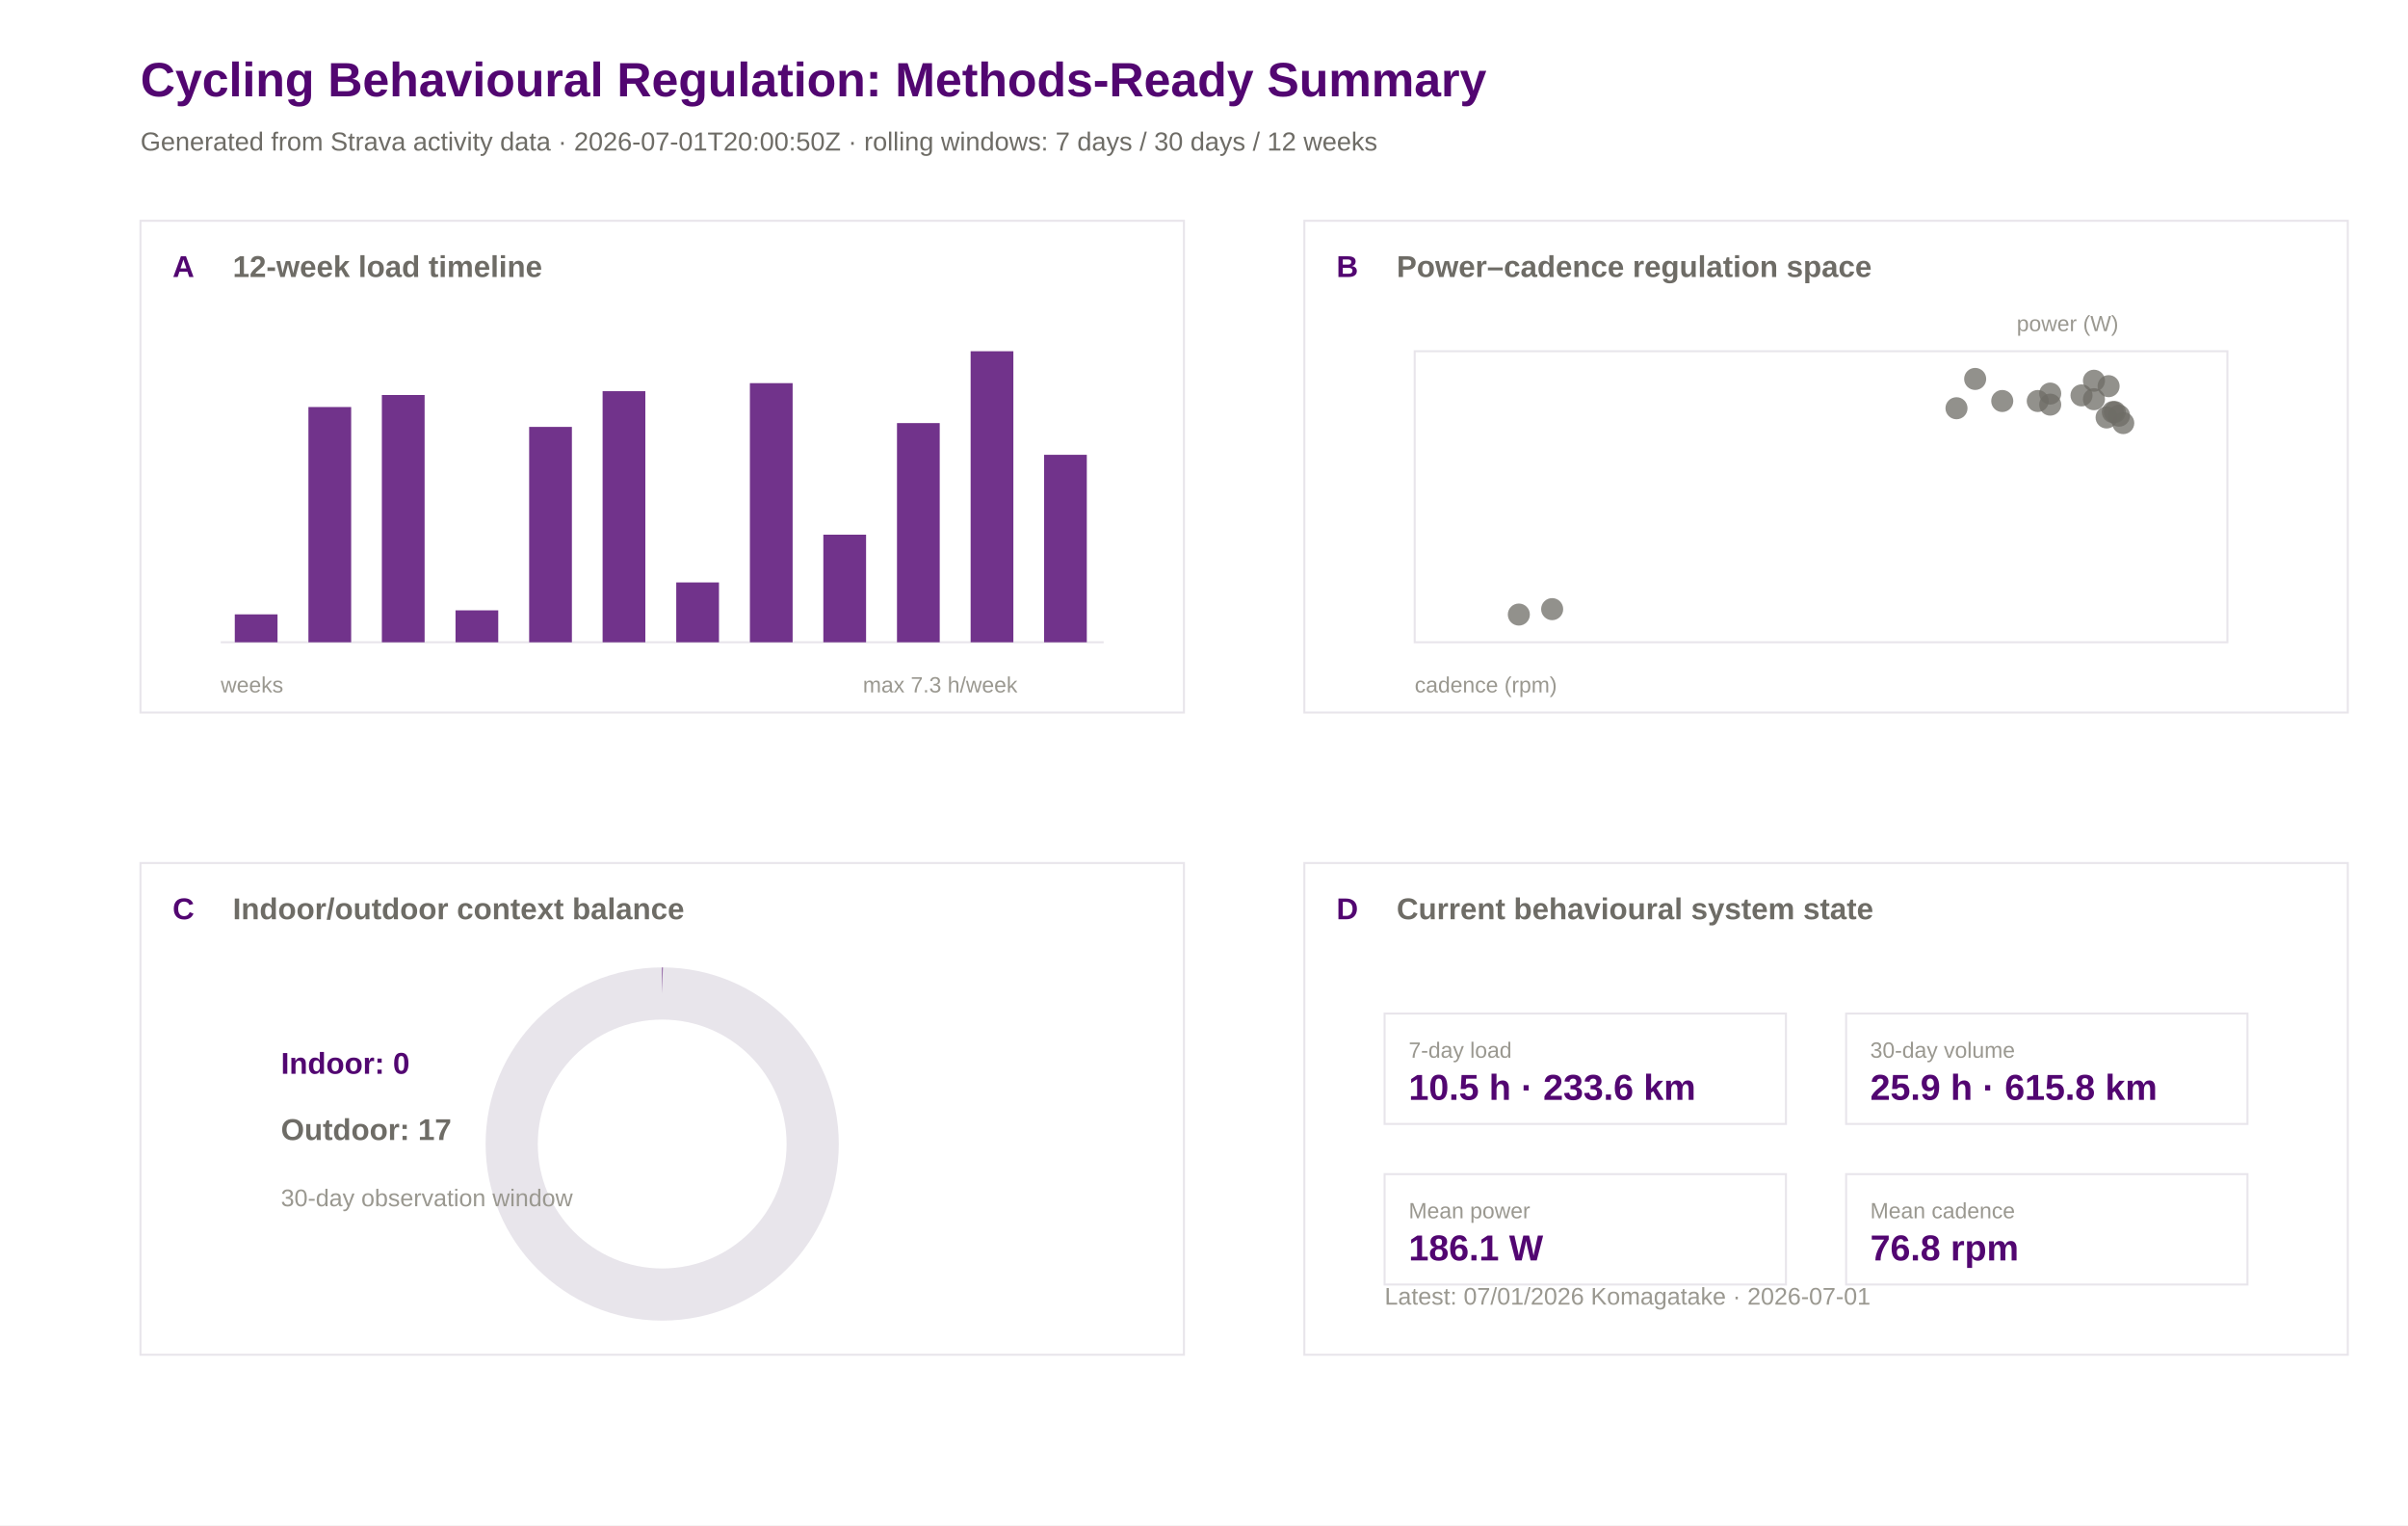
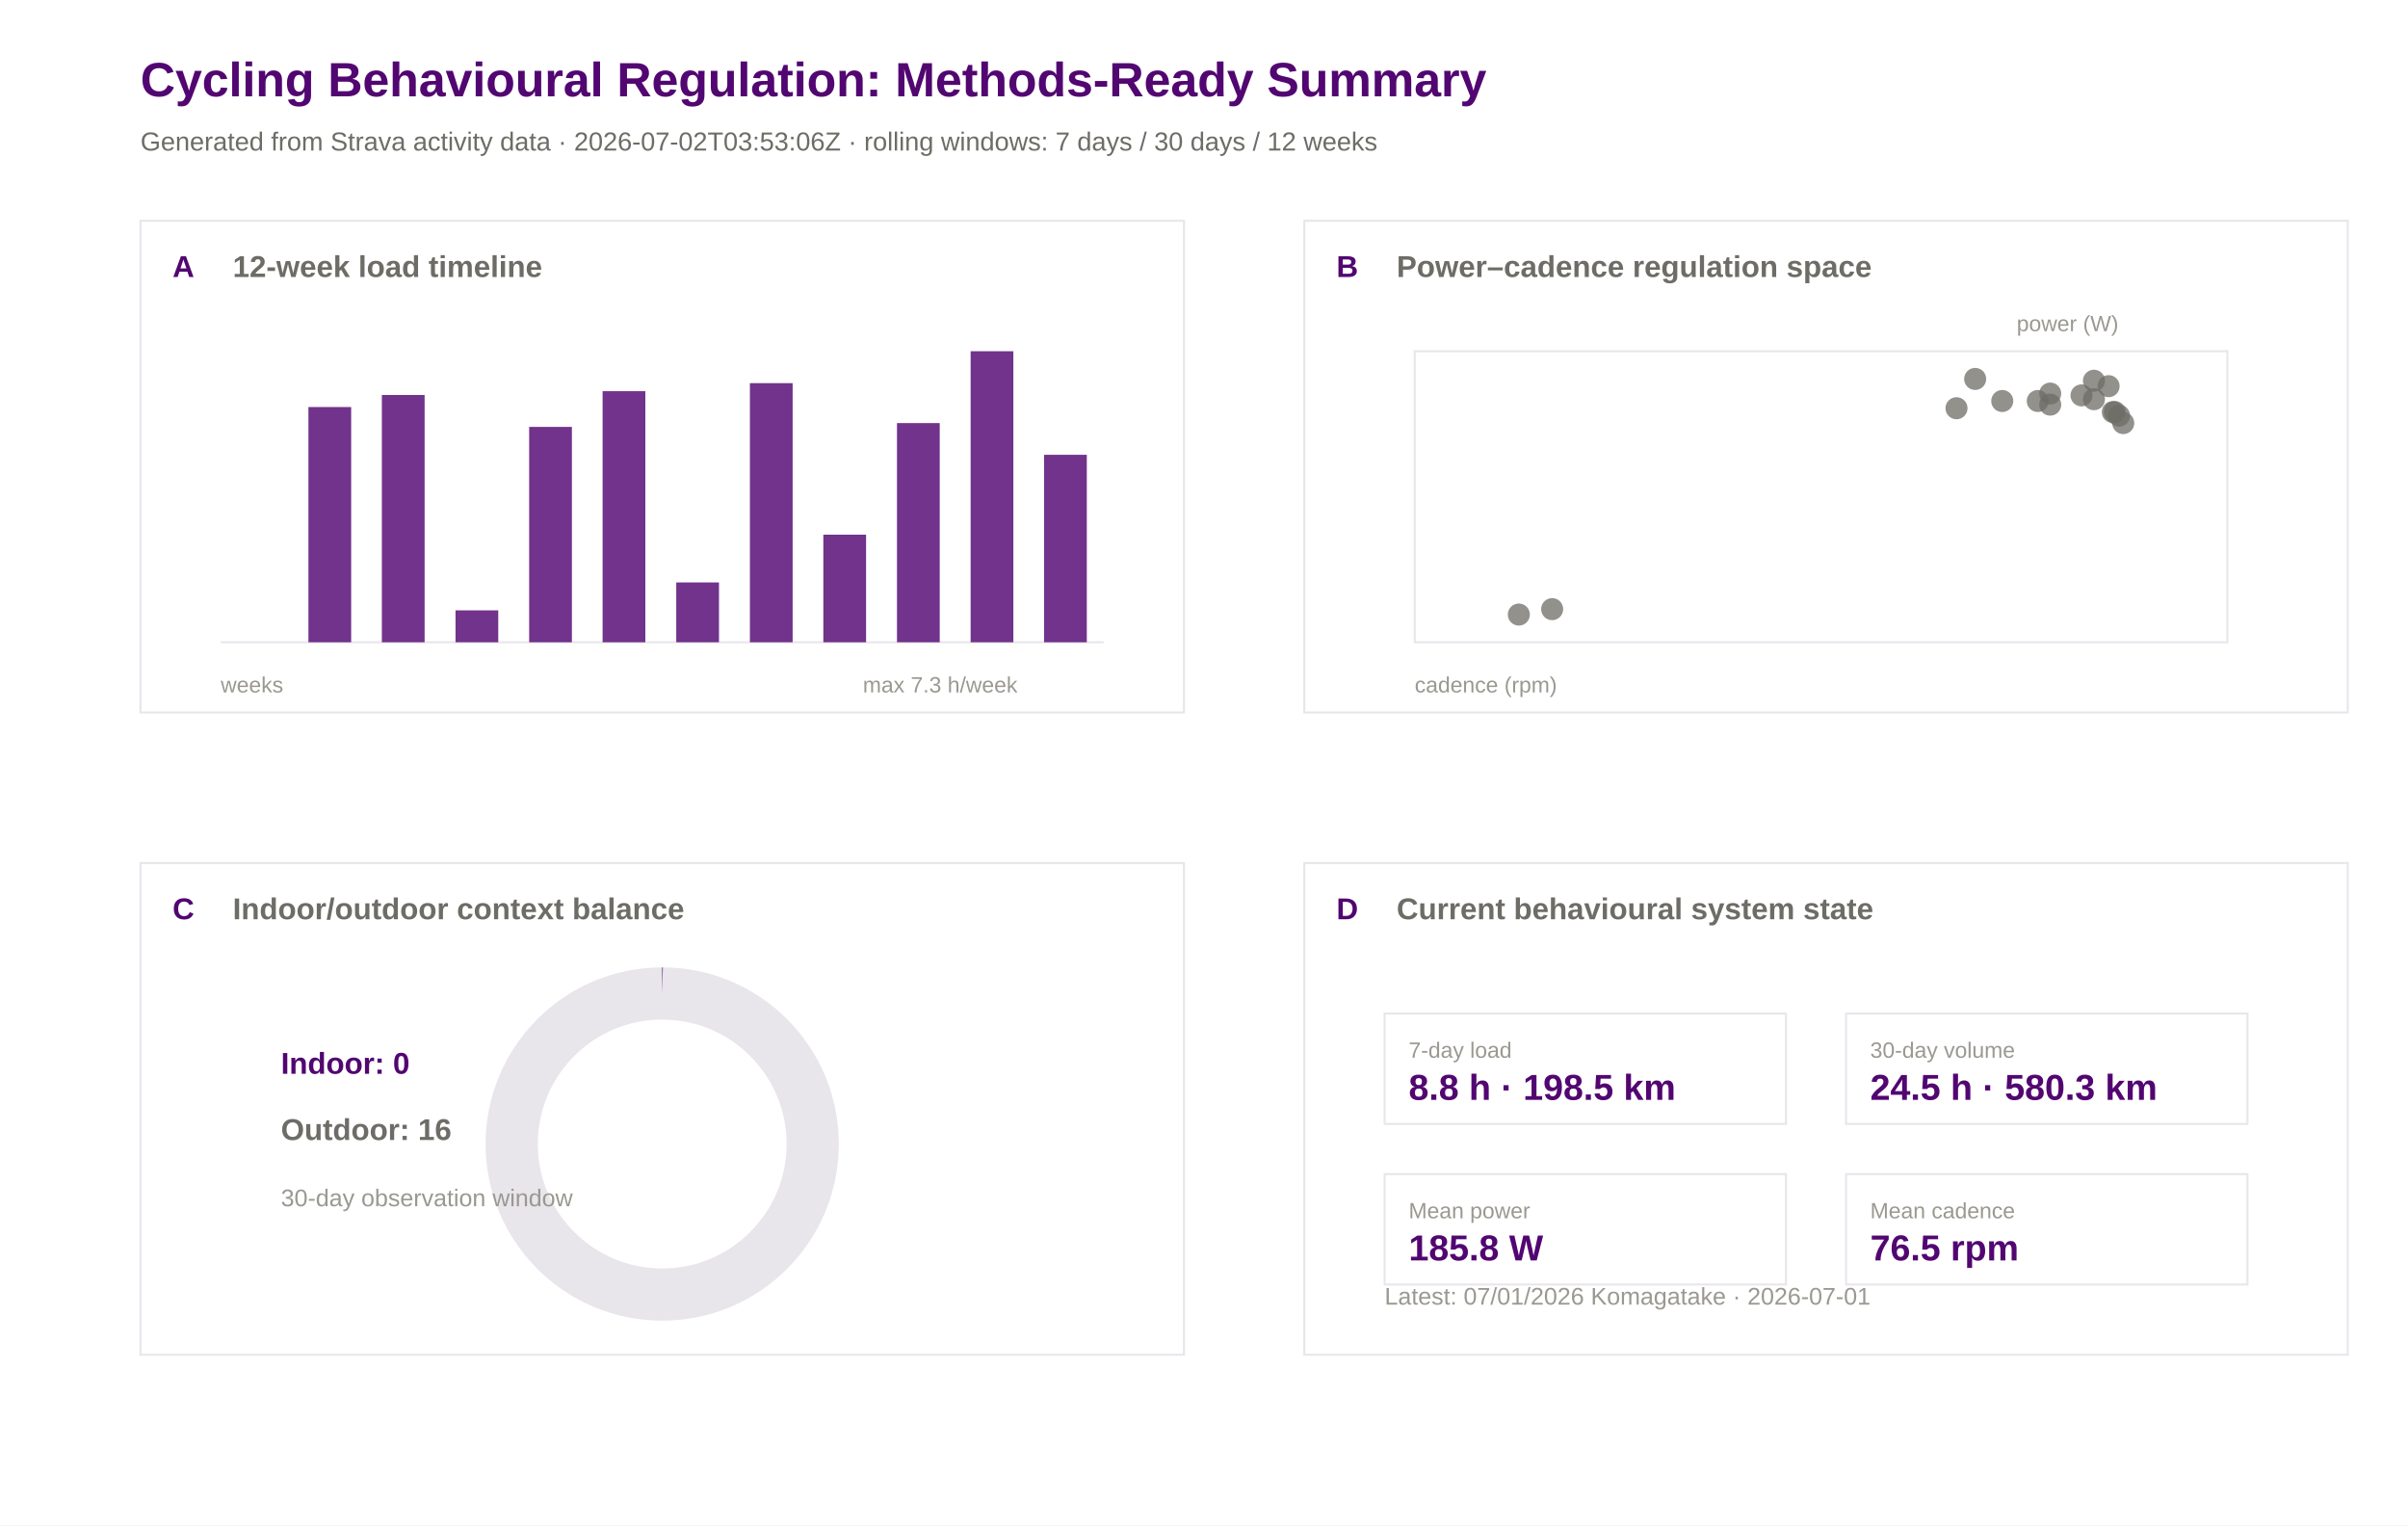
<svg xmlns="http://www.w3.org/2000/svg" width="1200" height="760" viewBox="0 0 1200 760">
  <rect width="100%" height="100%" fill="#ffffff" />
  <text x="70.0" y="48.0" font-family="Arial" font-size="24" font-weight="600" fill="#520671">Cycling Behavioural Regulation: Methods-Ready Summary</text>
-   <text x="70.0" y="75.0" font-family="Arial" font-size="13" font-weight="400" fill="#6e6c66">Generated from Strava activity data · 2026-07-01T20:00:50Z · rolling windows: 7 days / 30 days / 12 weeks</text>
+   <text x="70.0" y="75.0" font-family="Arial" font-size="13" font-weight="400" fill="#6e6c66">Generated from Strava activity data · 2026-07-02T03:53:06Z · rolling windows: 7 days / 30 days / 12 weeks</text>
  <rect x="70" y="110" width="520" height="245" fill="#ffffff" stroke="#e8e5eb" stroke-width="1" />
  <text x="86.0" y="138.0" font-family="Arial" font-size="15" font-weight="600" fill="#520671">A</text>
  <text x="116.0" y="138.0" font-family="Arial" font-size="15" font-weight="600" fill="#6e6c66">12-week load timeline</text>
  <rect x="650" y="110" width="520" height="245" fill="#ffffff" stroke="#e8e5eb" stroke-width="1" />
  <text x="666.0" y="138.0" font-family="Arial" font-size="15" font-weight="600" fill="#520671">B</text>
  <text x="696.0" y="138.0" font-family="Arial" font-size="15" font-weight="600" fill="#6e6c66">Power–cadence regulation space</text>
  <rect x="70" y="430" width="520" height="245" fill="#ffffff" stroke="#e8e5eb" stroke-width="1" />
  <text x="86.0" y="458.0" font-family="Arial" font-size="15" font-weight="600" fill="#520671">C</text>
  <text x="116.0" y="458.0" font-family="Arial" font-size="15" font-weight="600" fill="#6e6c66">Indoor/outdoor context balance</text>
  <rect x="650" y="430" width="520" height="245" fill="#ffffff" stroke="#e8e5eb" stroke-width="1" />
  <text x="666.0" y="458.0" font-family="Arial" font-size="15" font-weight="600" fill="#520671">D</text>
  <text x="696.0" y="458.0" font-family="Arial" font-size="15" font-weight="600" fill="#6e6c66">Current behavioural system state</text>
  <line x1="110" y1="320" x2="550" y2="320" stroke="#e8e5eb" />
-   <rect x="117.0" y="306.1" width="21.3" height="13.9" fill="#520671" opacity="0.82" />
+   <rect x="117.0" y="320.0" width="21.3" height="0.0" fill="#520671" opacity="0.82" />
  <rect x="153.7" y="202.8" width="21.3" height="117.2" fill="#520671" opacity="0.82" />
  <rect x="190.3" y="196.8" width="21.3" height="123.2" fill="#520671" opacity="0.82" />
  <rect x="227.0" y="304.1" width="21.3" height="15.9" fill="#520671" opacity="0.82" />
  <rect x="263.7" y="212.7" width="21.3" height="107.3" fill="#520671" opacity="0.82" />
  <rect x="300.3" y="194.9" width="21.3" height="125.1" fill="#520671" opacity="0.82" />
  <rect x="337.0" y="290.2" width="21.3" height="29.8" fill="#520671" opacity="0.82" />
  <rect x="373.7" y="190.9" width="21.3" height="129.1" fill="#520671" opacity="0.82" />
  <rect x="410.3" y="266.4" width="21.3" height="53.6" fill="#520671" opacity="0.82" />
  <rect x="447.0" y="210.8" width="21.3" height="109.2" fill="#520671" opacity="0.82" />
  <rect x="483.7" y="175.0" width="21.3" height="145.0" fill="#520671" opacity="0.82" />
  <rect x="520.3" y="226.6" width="21.3" height="93.4" fill="#520671" opacity="0.82" />
  <text x="110.0" y="345.0" font-family="Arial" font-size="11" font-weight="400" fill="#9a9890">weeks</text>
  <text x="430.0" y="345.0" font-family="Arial" font-size="11" font-weight="400" fill="#9a9890">max 7.3 h/week</text>
  <rect x="705" y="175" width="405" height="145" fill="#ffffff" stroke="#e8e5eb" />
-   <circle cx="1049.8" cy="208.0" r="5.5" fill="#6e6c66" opacity="0.75" />
  <circle cx="1043.5" cy="189.7" r="5.5" fill="#6e6c66" opacity="0.75" />
  <circle cx="1037.3" cy="197.0" r="5.5" fill="#6e6c66" opacity="0.75" />
  <circle cx="1043.5" cy="198.9" r="5.5" fill="#6e6c66" opacity="0.75" />
  <circle cx="984.3" cy="188.8" r="5.5" fill="#6e6c66" opacity="0.75" />
  <circle cx="1021.7" cy="196.1" r="5.5" fill="#6e6c66" opacity="0.75" />
  <circle cx="1053.9" cy="205.3" r="5.5" fill="#6e6c66" opacity="0.75" />
  <circle cx="1050.8" cy="192.4" r="5.5" fill="#6e6c66" opacity="0.75" />
  <circle cx="1058.1" cy="210.8" r="5.5" fill="#6e6c66" opacity="0.75" />
  <circle cx="997.8" cy="199.8" r="5.5" fill="#6e6c66" opacity="0.75" />
  <circle cx="1021.7" cy="201.6" r="5.5" fill="#6e6c66" opacity="0.75" />
  <circle cx="975.0" cy="203.4" r="5.5" fill="#6e6c66" opacity="0.75" />
  <circle cx="1015.5" cy="199.8" r="5.5" fill="#6e6c66" opacity="0.75" />
  <circle cx="756.9" cy="306.2" r="5.5" fill="#6e6c66" opacity="0.75" />
  <circle cx="773.5" cy="303.5" r="5.5" fill="#6e6c66" opacity="0.75" />
  <circle cx="1052.9" cy="205.3" r="5.5" fill="#6e6c66" opacity="0.75" />
  <circle cx="1056.0" cy="207.1" r="5.5" fill="#6e6c66" opacity="0.75" />
  <text x="705.0" y="345.0" font-family="Arial" font-size="11" font-weight="400" fill="#9a9890">cadence (rpm)</text>
  <text x="1005.0" y="165.0" font-family="Arial" font-size="11" font-weight="400" fill="#9a9890">power (W)</text>
  <circle cx="330" cy="570" r="75" fill="none" stroke="#e8e5eb" stroke-width="26" />
  <circle cx="330" cy="570" r="75" fill="none" stroke="#520671" stroke-width="26" stroke-dasharray="0.0 471.2" transform="rotate(-90 330 570)" />
  <text x="140.0" y="535.0" font-family="Arial" font-size="15" font-weight="600" fill="#520671">Indoor: 0</text>
-   <text x="140.0" y="568.0" font-family="Arial" font-size="15" font-weight="600" fill="#6e6c66">Outdoor: 17</text>
+   <text x="140.0" y="568.0" font-family="Arial" font-size="15" font-weight="600" fill="#6e6c66">Outdoor: 16</text>
  <text x="140.0" y="601.0" font-family="Arial" font-size="12" font-weight="400" fill="#9a9890">30-day observation window</text>
  <rect x="690" y="505" width="200" height="55" fill="#ffffff" stroke="#e8e5eb" />
  <text x="702.0" y="527.0" font-family="Arial" font-size="11" font-weight="500" fill="#9a9890">7-day load</text>
-   <text x="702.0" y="548.0" font-family="Arial" font-size="18" font-weight="600" fill="#520671">10.5 h · 233.6 km</text>
+   <text x="702.0" y="548.0" font-family="Arial" font-size="18" font-weight="600" fill="#520671">8.8 h · 198.5 km</text>
  <rect x="920" y="505" width="200" height="55" fill="#ffffff" stroke="#e8e5eb" />
  <text x="932.0" y="527.0" font-family="Arial" font-size="11" font-weight="500" fill="#9a9890">30-day volume</text>
-   <text x="932.0" y="548.0" font-family="Arial" font-size="18" font-weight="600" fill="#520671">25.9 h · 615.8 km</text>
+   <text x="932.0" y="548.0" font-family="Arial" font-size="18" font-weight="600" fill="#520671">24.5 h · 580.3 km</text>
  <rect x="690" y="585" width="200" height="55" fill="#ffffff" stroke="#e8e5eb" />
  <text x="702.0" y="607.0" font-family="Arial" font-size="11" font-weight="500" fill="#9a9890">Mean power</text>
-   <text x="702.0" y="628.0" font-family="Arial" font-size="18" font-weight="600" fill="#520671">186.1 W</text>
+   <text x="702.0" y="628.0" font-family="Arial" font-size="18" font-weight="600" fill="#520671">185.8 W</text>
  <rect x="920" y="585" width="200" height="55" fill="#ffffff" stroke="#e8e5eb" />
  <text x="932.0" y="607.0" font-family="Arial" font-size="11" font-weight="500" fill="#9a9890">Mean cadence</text>
-   <text x="932.0" y="628.0" font-family="Arial" font-size="18" font-weight="600" fill="#520671">76.8 rpm</text>
+   <text x="932.0" y="628.0" font-family="Arial" font-size="18" font-weight="600" fill="#520671">76.5 rpm</text>
  <text x="690.0" y="650.0" font-family="Arial" font-size="12" font-weight="400" fill="#9a9890">Latest: 07/01/2026 Komagatake · 2026-07-01</text>
</svg>
